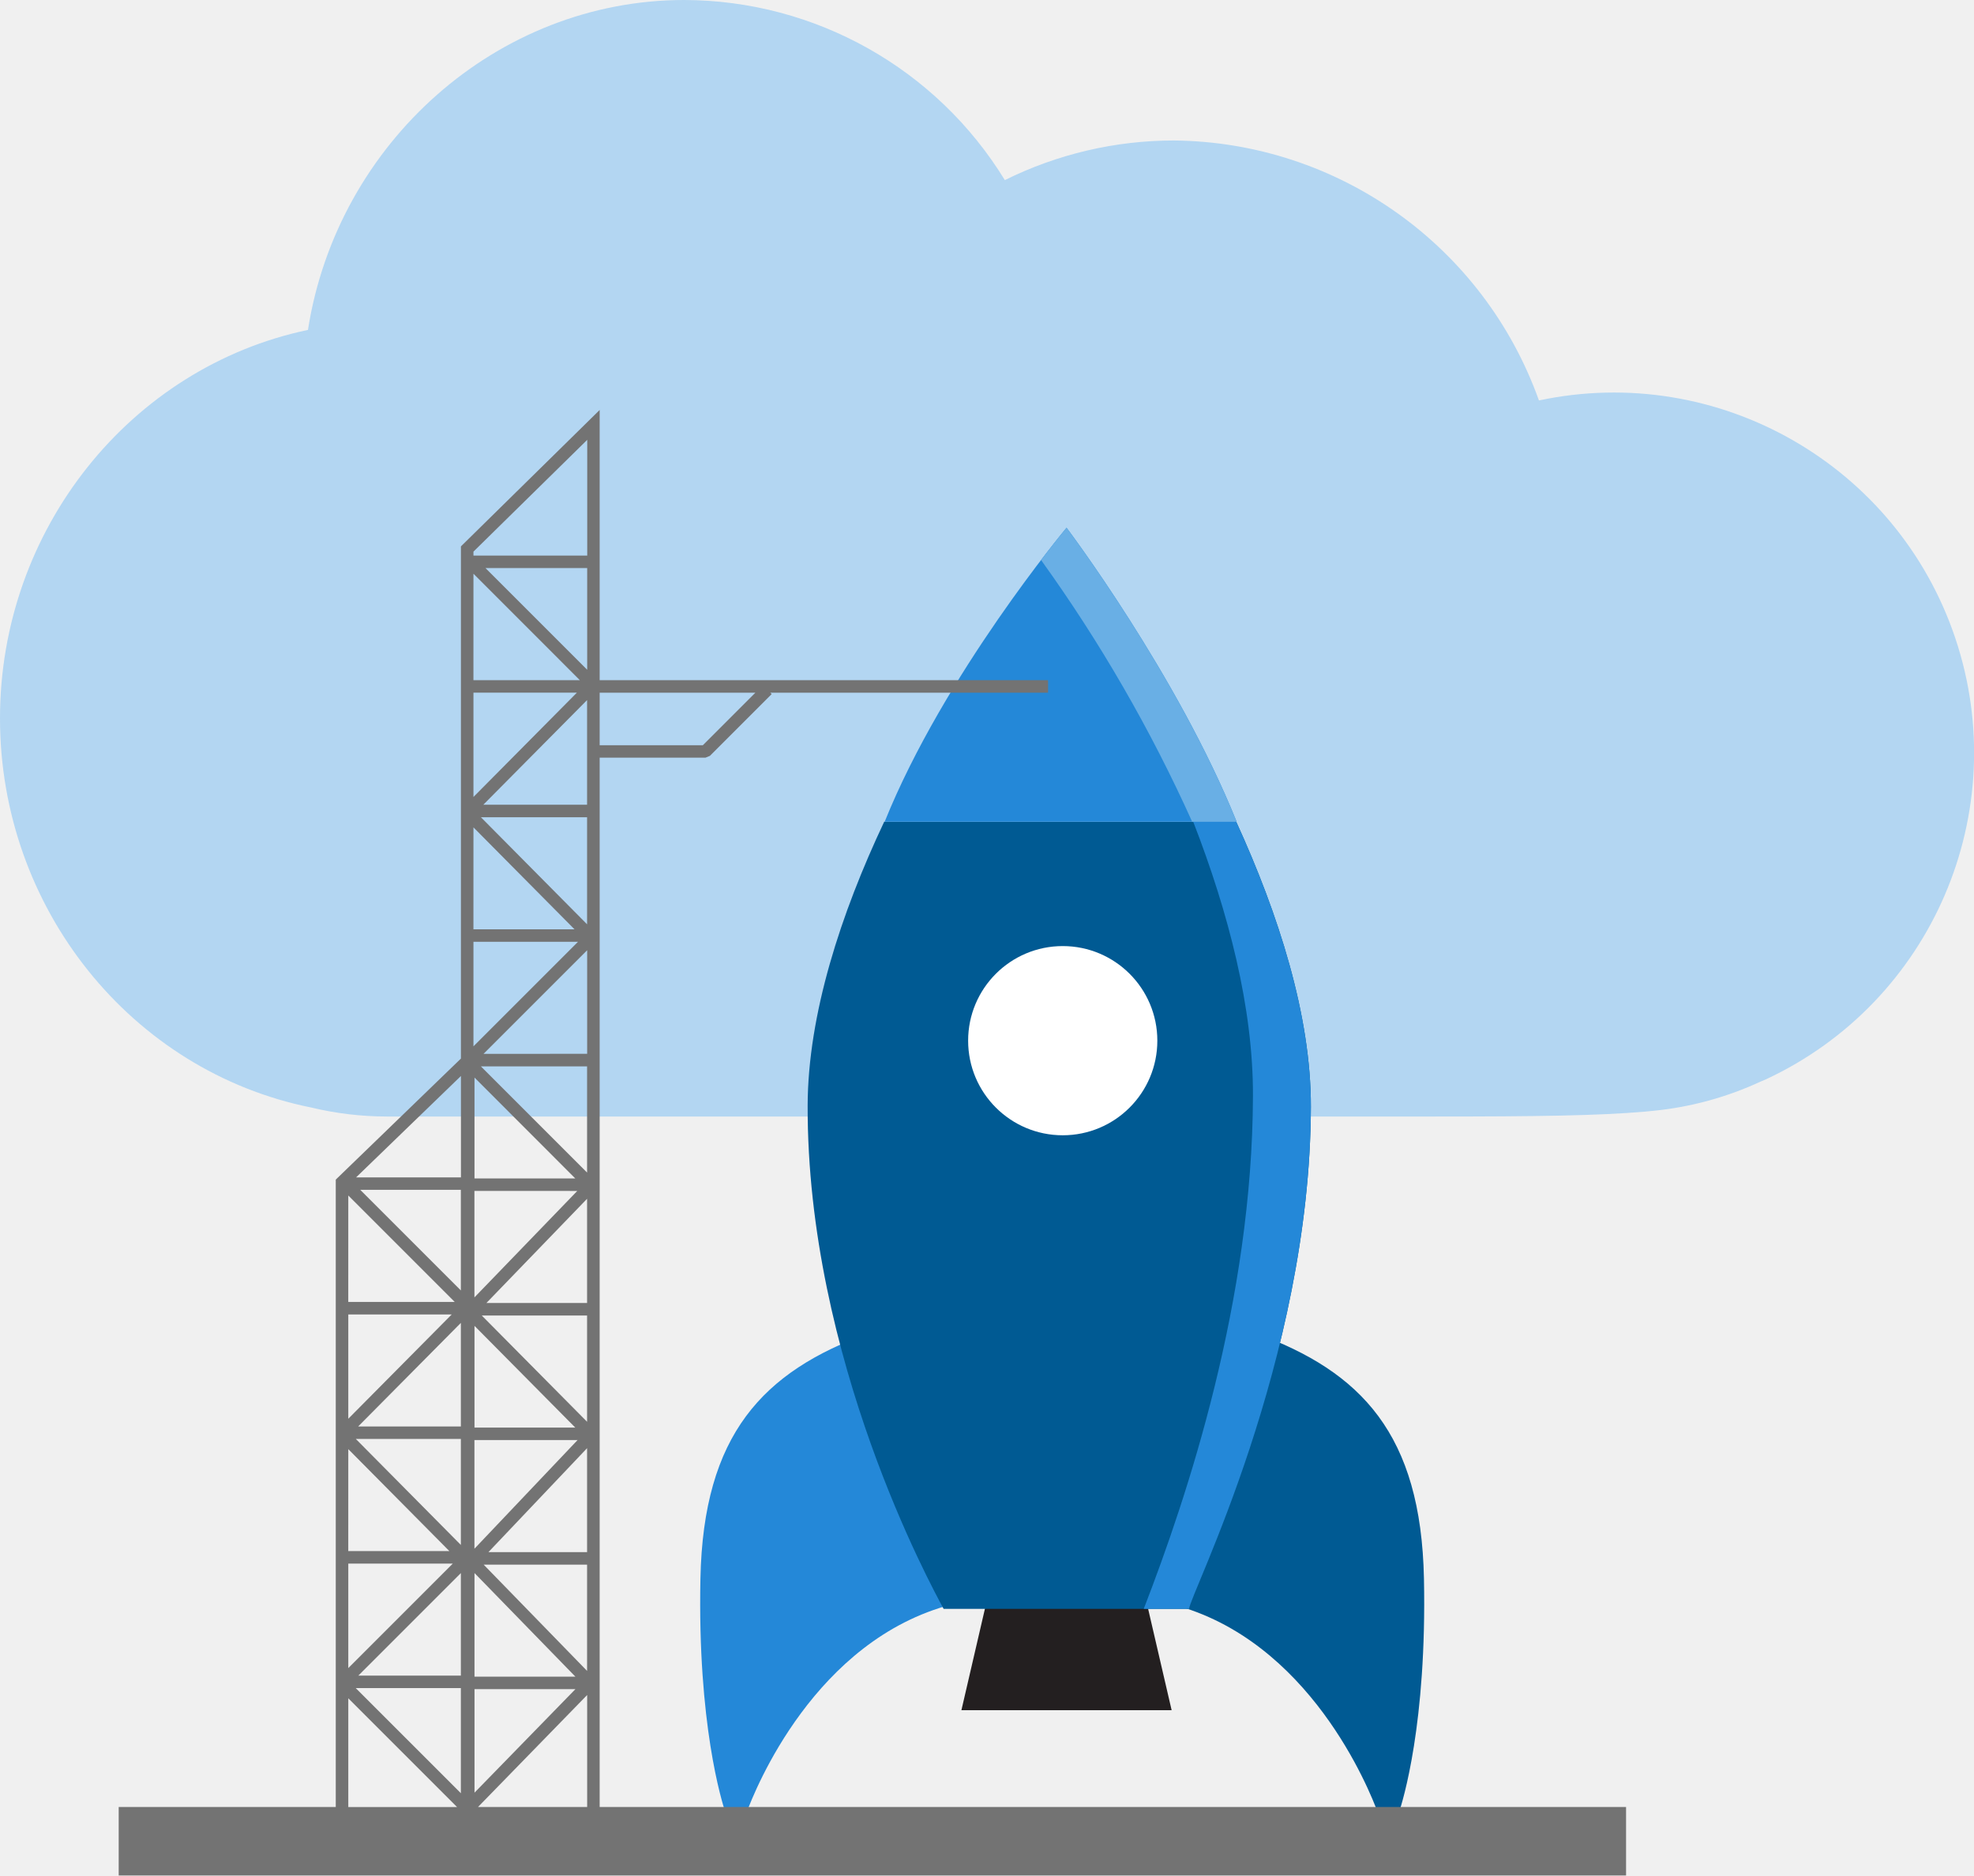
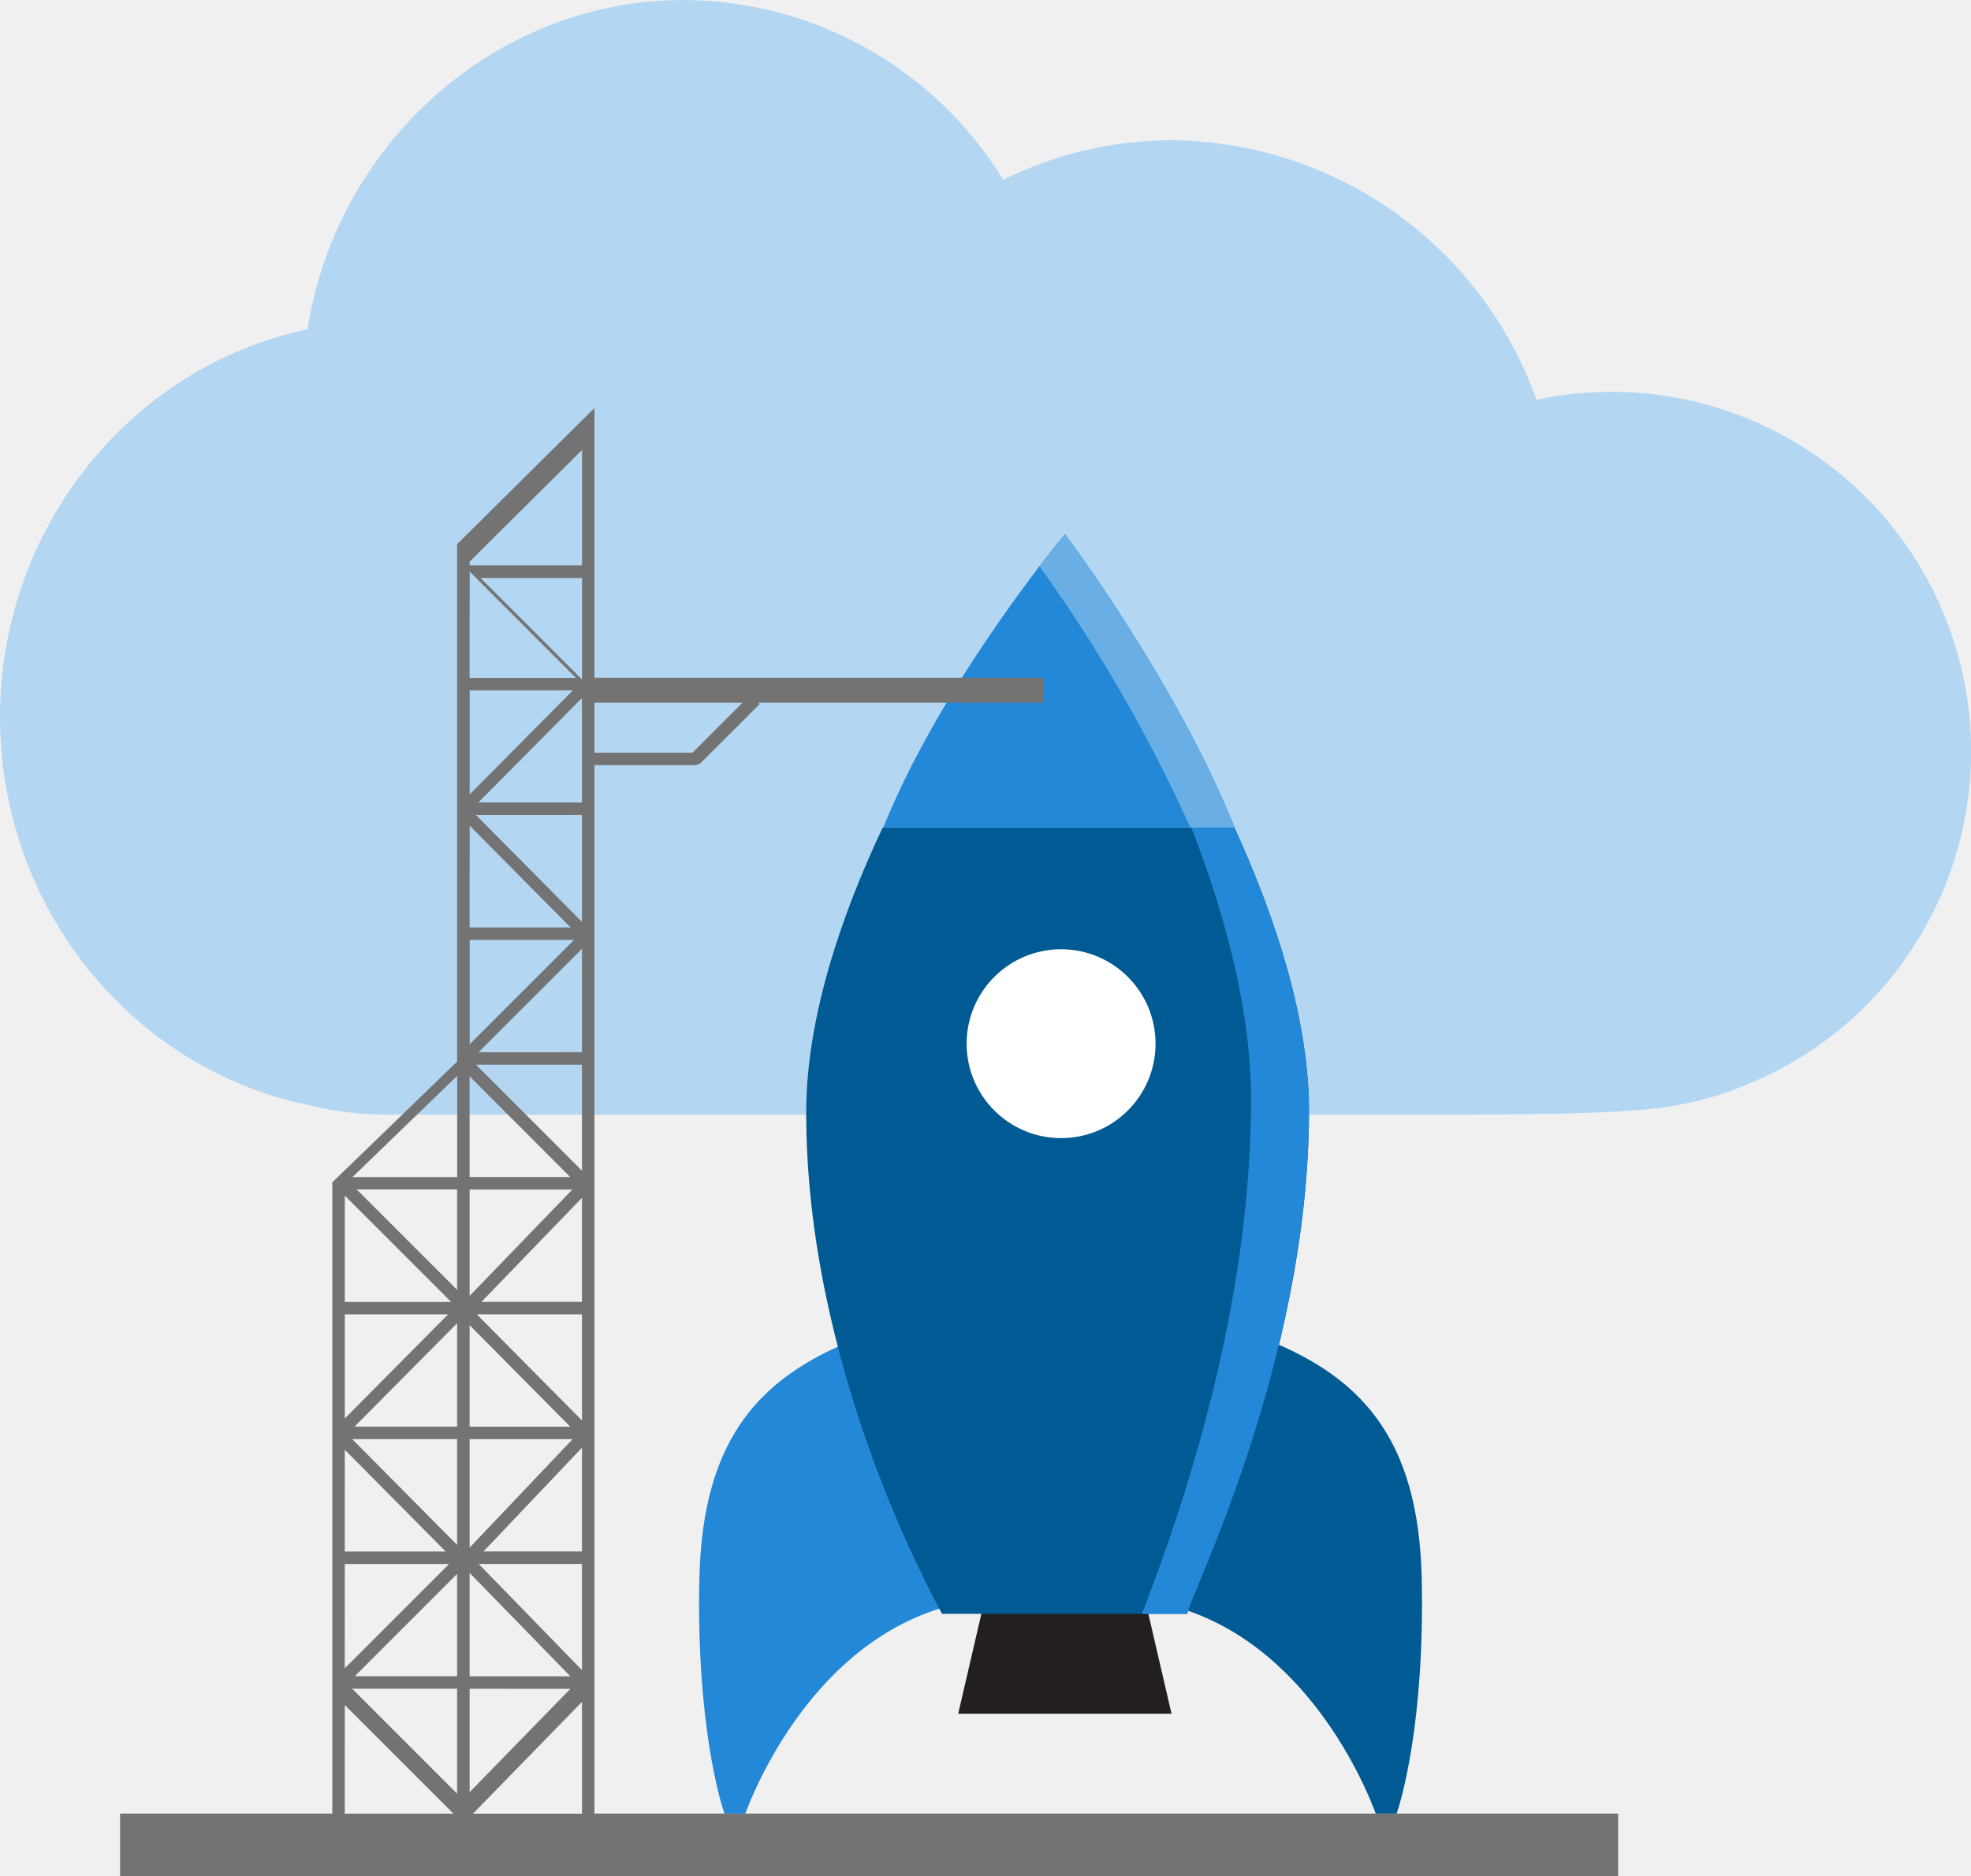
- <svg xmlns="http://www.w3.org/2000/svg" viewBox="0 0 157.874 150">
-   <defs>
-     <style>.a{fill:#231f20}.b{fill:#2488d8}.c{fill:#005a93}.d{fill:#b3d6f2}.e{fill:#fff}.f{fill:#69afe5}.g{fill:#737373}</style>
-   </defs>
-   <path class="a" d="M93.703 136.781H76.891l2.053-8.855h12.705l2.054 8.855z" />
-   <path class="b" d="M69.493 106.622c-8.47 3.08-13.24 8.088-13.475 19.635-.237 11.6 1.7 17.833 2.01 18.737H59.7c.689-1.877 5.473-13.847 16.464-16.684 9.105-2.348-6.671-21.688-6.671-21.688z" />
-   <path class="c" d="M100.408 106.622c8.47 3.08 13.24 8.088 13.475 19.635.237 11.6-1.7 17.833-2.01 18.737H110.2c-.689-1.877-5.473-13.847-16.464-16.684-9.104-2.348 6.672-21.688 6.672-21.688z" />
-   <path class="d" d="M24.891 88.581C10.464 85.681 0 72.6 0 57.455c0-15.12 10.439-28.085 24.629-31.069C26.97 11.418 39.781 0 54.722 0a30.159 30.159 0 0 1 25.642 14.405 30.451 30.451 0 0 1 13.526-3.169 31.314 31.314 0 0 1 29.189 20.792 28.811 28.811 0 0 1 18.173 54.289l-.442.187a26.528 26.528 0 0 1-8.525 2.334c-.243.028-.485.05-.723.07-3.741.329-8.8.392-16.828.392H30.942a26.1 26.1 0 0 1-6.051-.719z" />
-   <path class="c" d="M98.867 65.722H70.716c-3.459 7.327-6.1 15.394-6.123 22.7-.055 20.274 9.88 38.4 10.873 40.254H95.1c0-1.012 9.685-19.871 9.74-40.145.016-7.331-2.603-15.443-5.973-22.809z" />
-   <path class="b" d="M85.3 42.209s-9.8 11.725-14.547 23.513H98.9c-4.746-11.788-13.6-23.513-13.6-23.513z" />
-   <path class="b" d="M98.867 65.722h-3.438c2.831 7.293 4.8 14.9 4.778 21.921-.044 16.368-5.226 31.975-8.735 41.037H95.1c0-1.012 9.685-19.871 9.74-40.145.016-7.335-2.603-15.447-5.973-22.813z" />
-   <circle class="e" cx="84.994" cy="83.234" r="7.566" />
-   <path class="f" d="M95.345 65.722H98.9c-4.746-11.788-13.6-23.513-13.6-23.513s-.8.954-2.039 2.583a120.527 120.527 0 0 1 12.084 20.93z" />
-   <path class="g" d="M47.959 144.524V60.6h8.463l.354-.146 4.94-4.941-.11-.11h22.215v-1H47.959V32.791L36.863 43.7v40.964l-10.01 9.683v50.178H9.493V150h120.554v-5.476zm0-89.121h12.453l-4.2 4.2h-8.253zm-11.1 59.687v8.476l-8.4-8.476zm-8.215-1l8.215-8.285v8.285zm8.215 20.925v8.407l-8.408-8.407zm-8.2-1l8.2-8.2v8.2zm.152-38.851h8.046v8.046zm18.142-29.8v8.563l-8.49-8.563zm-8.3-1l8.3-8.372v8.372zm8.3 20.925v8.493l-8.493-8.493zm-8.284-1L46.959 76v8.284zm.394 39.851l7.89-8.314v8.314zm7.89 1v8.5l-8.272-8.5zM38.9 104.215l8.053-8.336v8.336zm8.053 1v8.5l-8.423-8.5zm-.944-10.962h-8.06v-8.069zm.159 1l-8.225 8.514v-8.518zm-.16 18.925h-8.059v-8.135zm.183 1l-8.247 8.69v-8.69zm-.173 18.922h-8.069v-8.287zm0 1l-8.068 8.278V135.1zm-7.789 9.425l8.73-8.957v8.957zm.6-99.089h8.132v8.132zm-.964-1.317l9.1-8.941v9.259h-9.1zm0 1.768l8.51 8.513h-8.512zm0 9.513h8.272l-8.272 8.343zm0 10.773l8.083 8.153h-8.085zm0 9.153h8.36l-8.36 8.36zm-1 10.731v8.11H28.48zm-9.01 9.56l8.512 8.513h-8.514zm0 9.513h8.272l-8.272 8.343zm0 10.773l8.083 8.153h-8.085zm0 9.153h8.36l-8.36 8.36zm0 10.774l8.7 8.7h-8.7z" />
+ <svg xmlns="http://www.w3.org/2000/svg" viewBox="0 0 157.564 150">
+   <path d="M93.653 137.026H76.6l2.082-8.982H91.57z" fill="#231f20" />
+   <path d="M69.354 106.715c-8.453 3.074-13.214 8.072-13.448 19.6-.237 11.577 1.7 17.8 2.006 18.7h1.669c.688-1.873 5.462-13.819 16.431-16.651 9.088-2.348-6.658-21.649-6.658-21.649z" fill="#2488d8" />
+   <path d="M100.208 106.715c8.453 3.074 13.214 8.072 13.448 19.6.237 11.577-1.7 17.8-2.006 18.7h-1.67c-.688-1.873-5.462-13.819-16.431-16.651-9.086-2.348 6.659-21.649 6.659-21.649z" fill="#005a93" />
+   <path d="M24.841 88.4C10.443 85.51 0 72.455 0 57.34c0-15.09 10.418-28.029 24.58-31.007C26.916 11.4 39.7 0 54.613 0A30.1 30.1 0 0 1 80.2 14.376a30.39 30.39 0 0 1 13.5-3.163 31.251 31.251 0 0 1 29.131 20.75 28.753 28.753 0 0 1 18.139 54.182l-.441.187a26.475 26.475 0 0 1-8.508 2.329c-.243.028-.484.05-.722.07-3.734.328-8.782.391-16.794.391H30.88a26.049 26.049 0 0 1-6.039-.722z" fill="#b3d6f2" />
+   <path d="M98.68 66.168H70.565c-3.455 7.318-6.092 15.374-6.115 22.671-.055 20.248 9.867 38.351 10.859 40.2h19.609c0-1.011 9.673-19.846 9.728-40.094.015-7.319-2.6-15.421-5.966-22.777z" fill="#005a93" />
+   <path d="M85.13 42.7s-9.78 11.7-14.518 23.466H98.7C93.966 54.4 85.13 42.7 85.13 42.7zM98.67 66.168h-3.433c2.827 7.283 4.794 14.88 4.772 21.892-.044 16.346-5.219 31.932-8.723 40.982h3.623c0-1.011 9.672-19.845 9.727-40.092.016-7.325-2.6-15.426-5.965-22.783z" fill="#2488d8" />
+   <circle cx="84.824" cy="83.451" r="7.551" fill="#fff" />
+   <path d="M95.155 66.168H98.7C93.966 54.4 85.13 42.7 85.13 42.7s-.8.952-2.035 2.578a120.286 120.286 0 0 1 12.06 20.89z" fill="#69afe5" />
+   <path d="M47.521 145.01V61.178h8.126l.34-.14 4.743-4.744-.106-.106h22.825v-2H47.521V32.623L36.543 43.51v41.373l-9.98 9.654v50.473H9.6V150h119.76v-4.99zm0-88.822h11.837l-3.992 3.992h-7.845zM36.543 115.07v8.459l-8.383-8.459zm-8.2-1l8.2-8.268v8.268zm8.2 20.958v8.39l-8.391-8.39zm-8.184-1l8.184-8.184v8.184zm.154-38.922h8.03v8.03zm18.01-29.94v8.546L38.05 65.17zm-8.283-1l8.283-8.355v8.355zm8.283 20.964v8.476l-8.476-8.476zm-8.273-.993l8.273-8.272v8.267zm.4 39.915l7.874-8.3v8.3zm7.874 1v8.483l-8.255-8.483zm-8.037-20.958l8.037-8.319v8.319zm8.037 1v8.483l-8.406-8.483zm-.938-10.978h-8.045v-8.057zm.165 1l-8.209 8.5v-8.5zm-.166 18.958h-8.044v-8.119zm.188 1l-8.231 8.673v-8.677zm-.178 18.962h-8.054v-8.27zm0 1l-8.052 8.261v-8.267zm-7.782 9.98l8.713-8.939v8.939zm.6-98.8h8.116v8.116zm-.866-1.315l8.982-8.923v9.232h-8.988zm0 .8l8.493 8.5h-8.5zm0 9.494H45.8l-8.255 8.326zm0 10.825l8.067 8.137h-8.073zm0 9.135h8.343l-8.343 8.343zm-1 10.868v8.094h-8.372zM27.563 95.6l8.5 8.5h-8.5zm0 9.494h8.255l-8.255 8.326zm0 10.825l8.067 8.137h-8.069zm0 9.135H35.9l-8.343 8.343zm0 11.277l8.683 8.683h-8.685z" fill="#737373" />
</svg>
